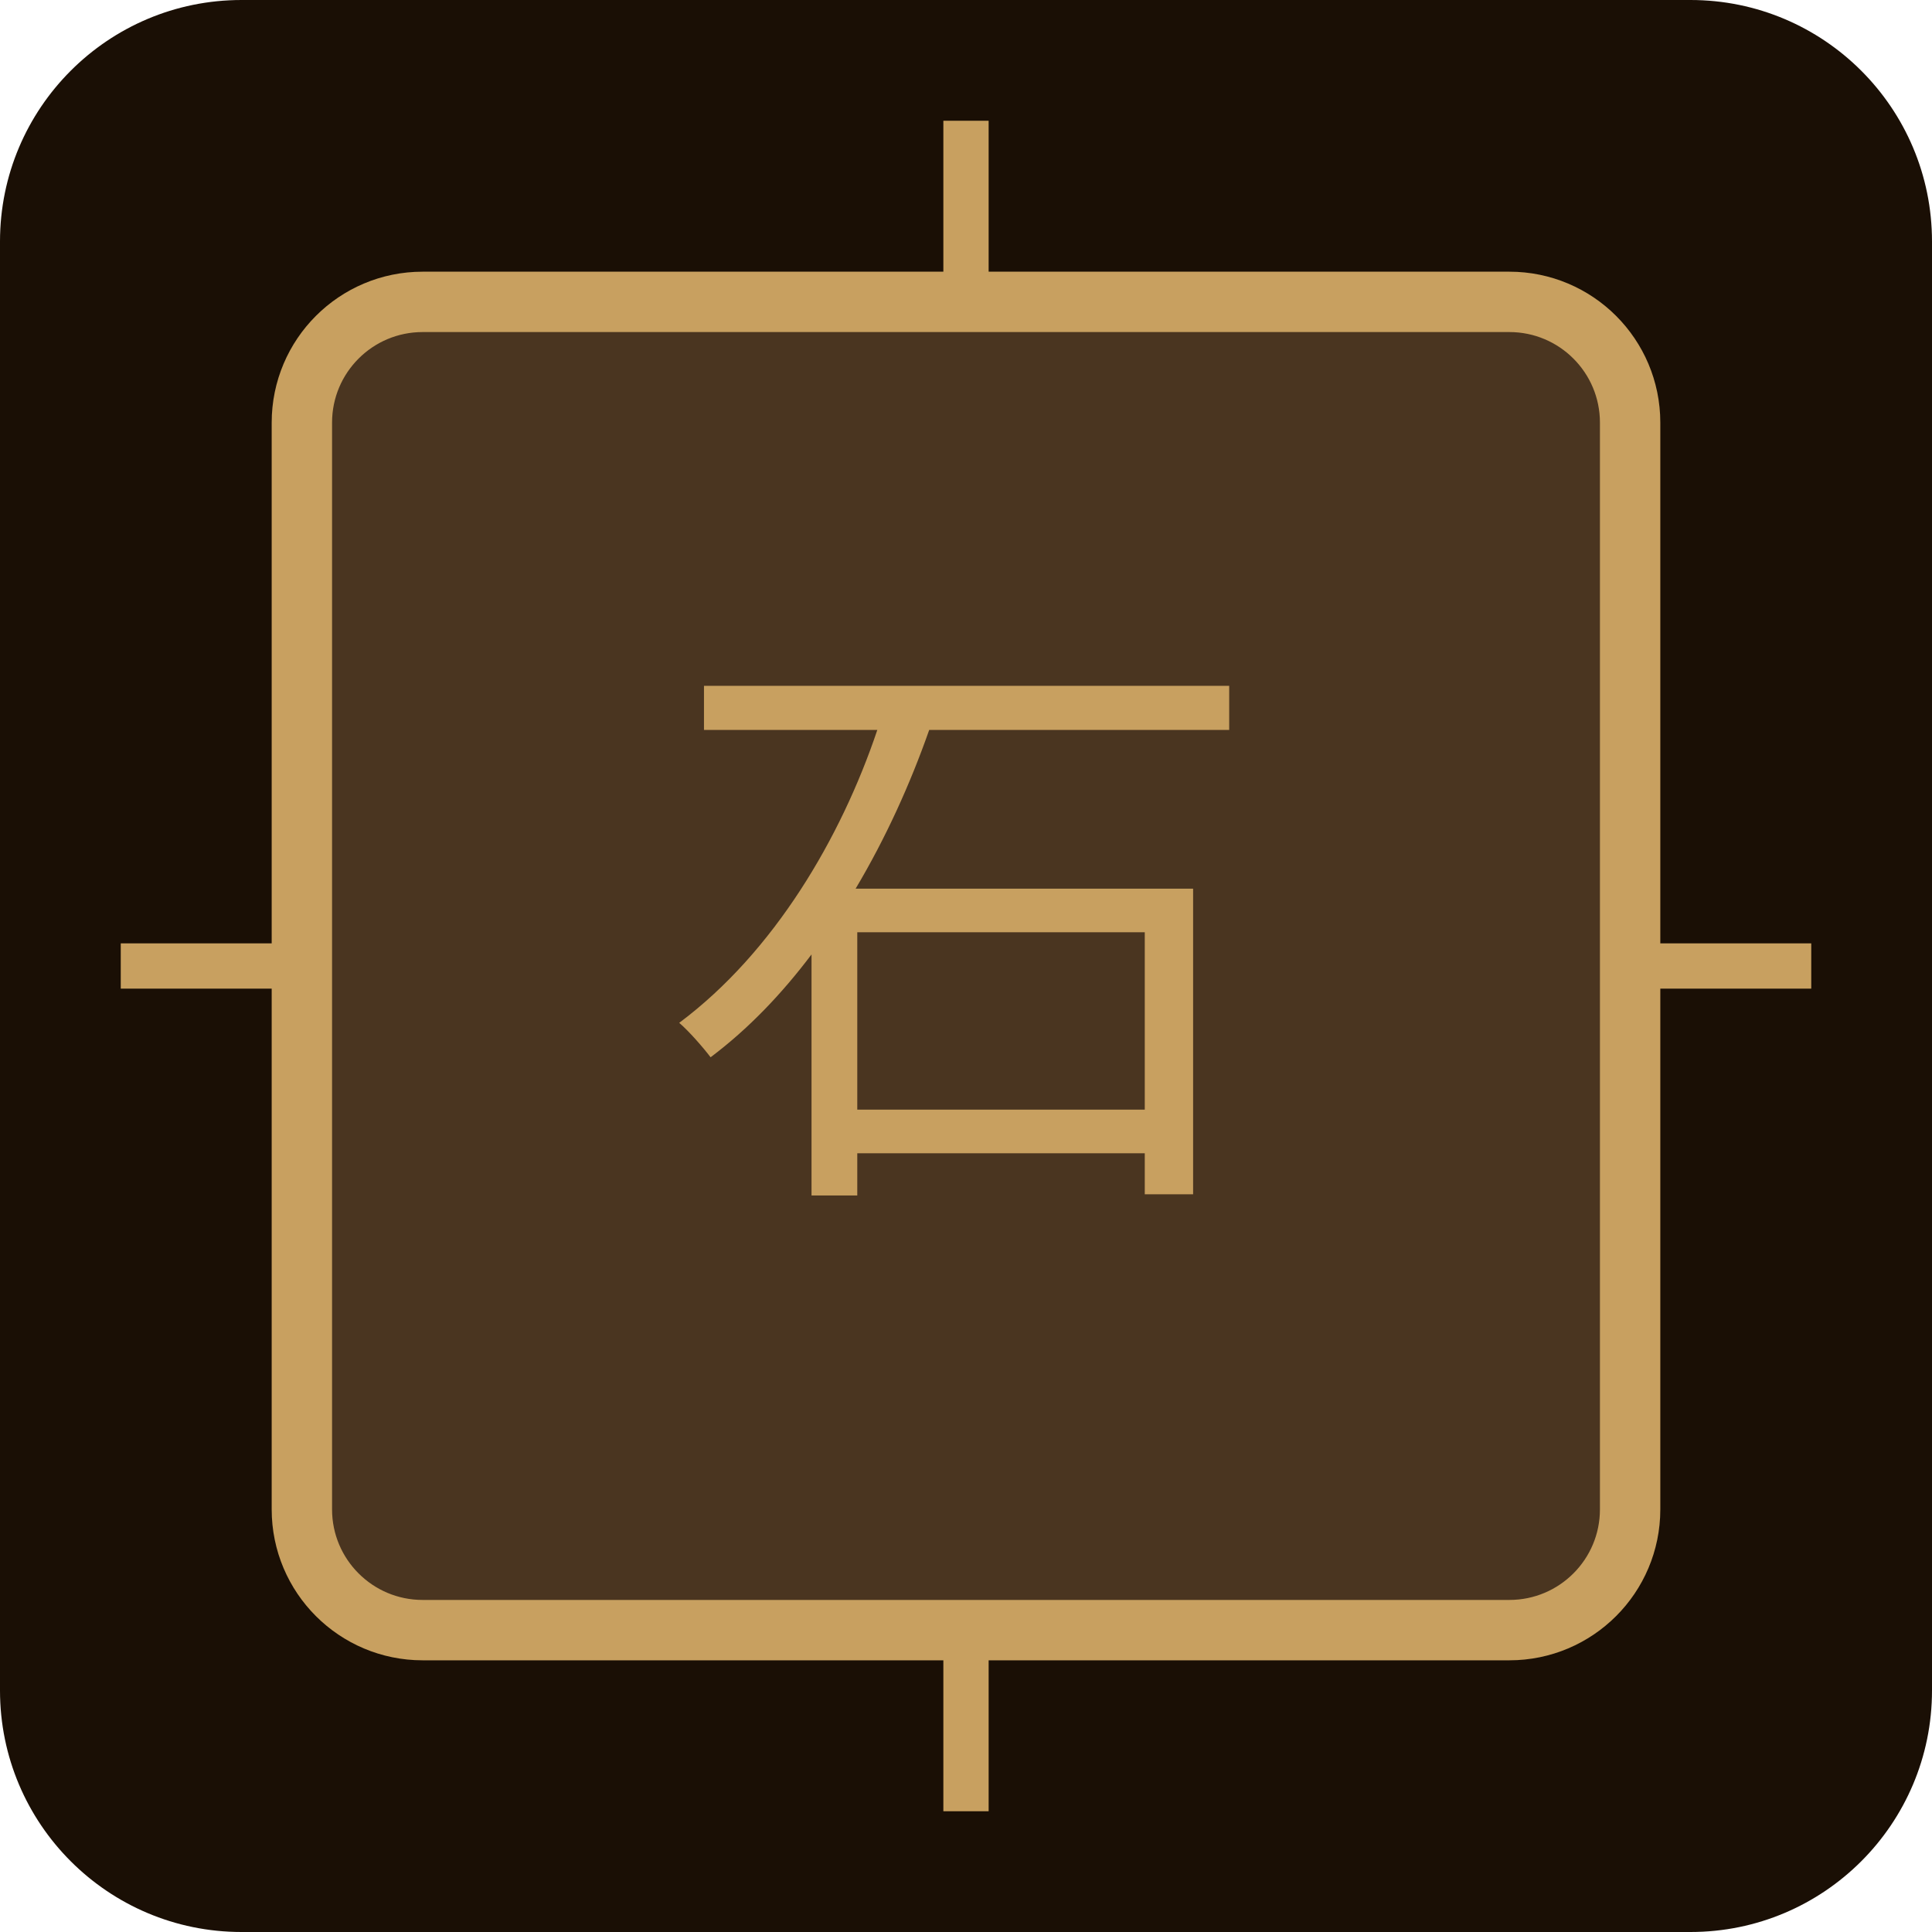
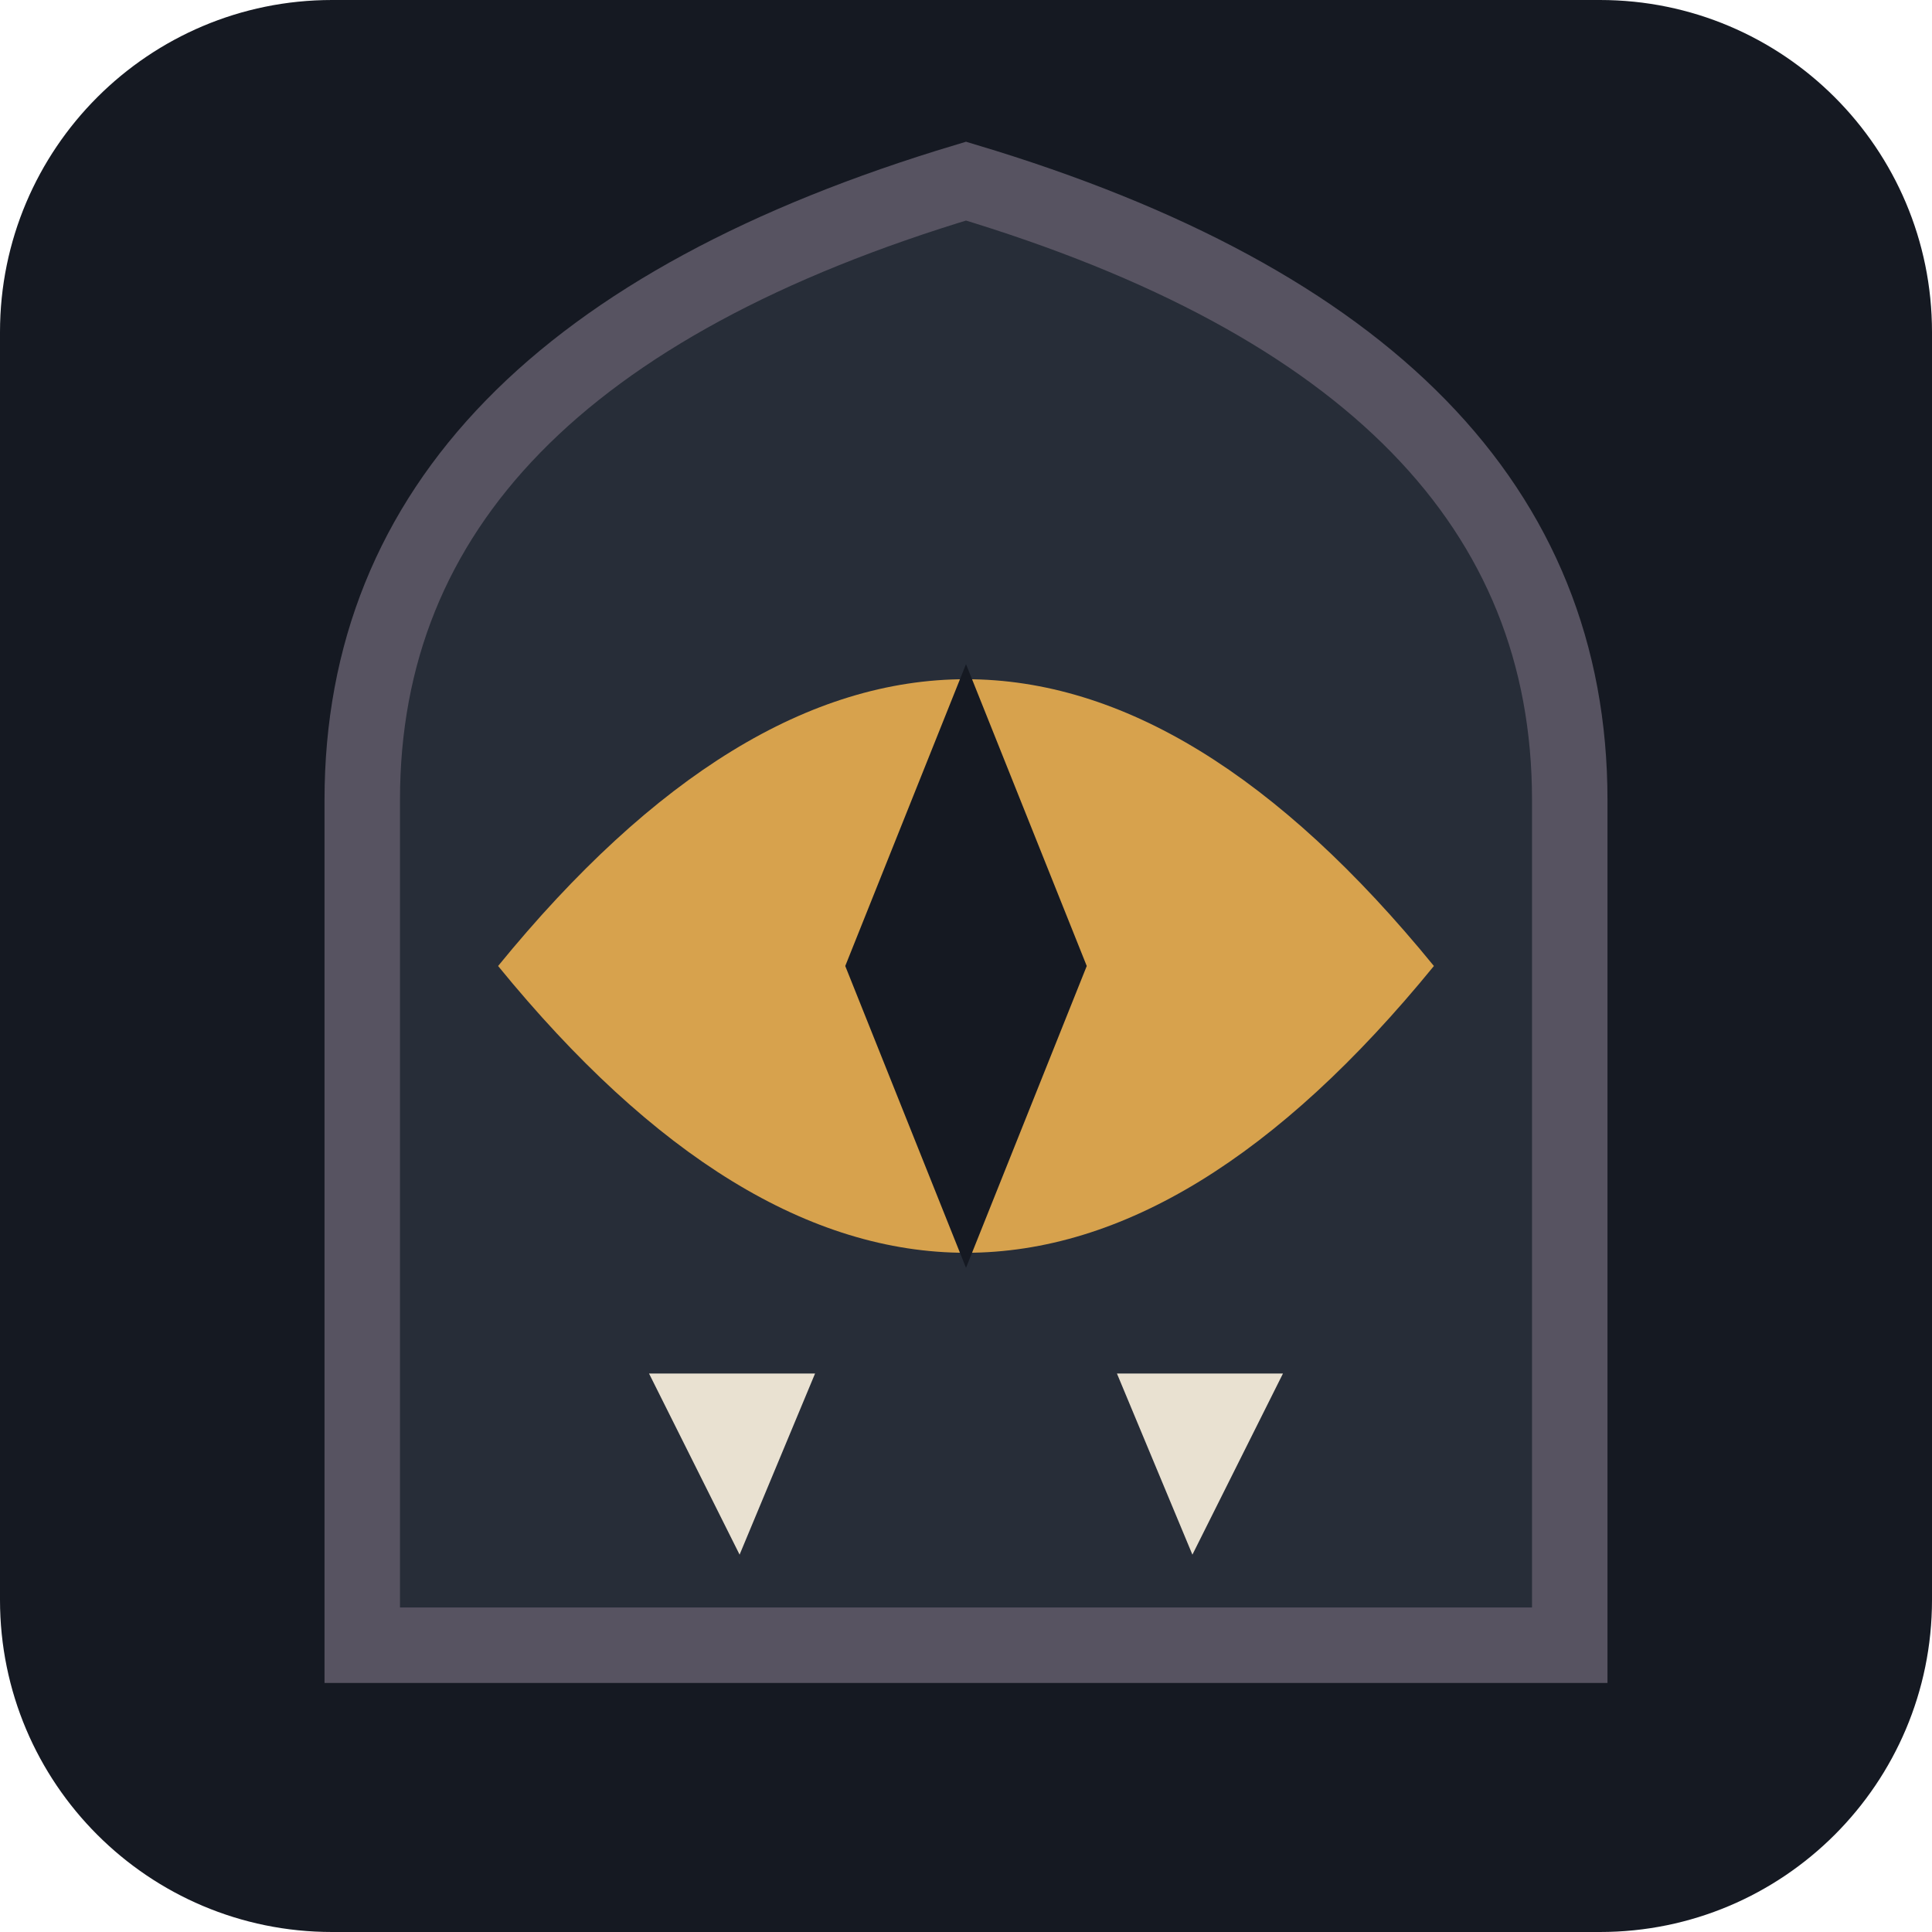
<svg xmlns="http://www.w3.org/2000/svg" viewBox="0 0 128 128">
-   <rect width="128" height="128" rx="16" fill="#1a0f05" />
-   <rect x="20" y="20" width="88" height="88" rx="8" fill="#4a3520" stroke="#c8a060" stroke-width="4" />
-   <line x1="64" y1="20" x2="64" y2="8" stroke="#c8a060" stroke-width="3" />
-   <line x1="64" y1="108" x2="64" y2="120" stroke="#c8a060" stroke-width="3" />
-   <line x1="20" y1="64" x2="8" y2="64" stroke="#c8a060" stroke-width="3" />
-   <line x1="108" y1="64" x2="120" y2="64" stroke="#c8a060" stroke-width="3" />
-   <text x="64" y="76" font-family="serif" font-size="40" fill="#c8a060" text-anchor="middle">石</text>
+   <rect width="128" height="128" rx="22" fill="#151922" />
+   <path d="M24 109V53Q24 24 64 12q40 12 40 41v56Z" fill="#272d38" stroke="#575361" stroke-width="5" />
+   <path d="M33 64q31-38 62 0-31 38-62 0Z" fill="#d7a24d" />
+   <path d="m64 44 8 20-8 20-8-20Z" fill="#151922" />
+   <path d="m43 91 6 12 5-12m20 0 5 12 6-12" fill="#e9e1d1" />
</svg>
